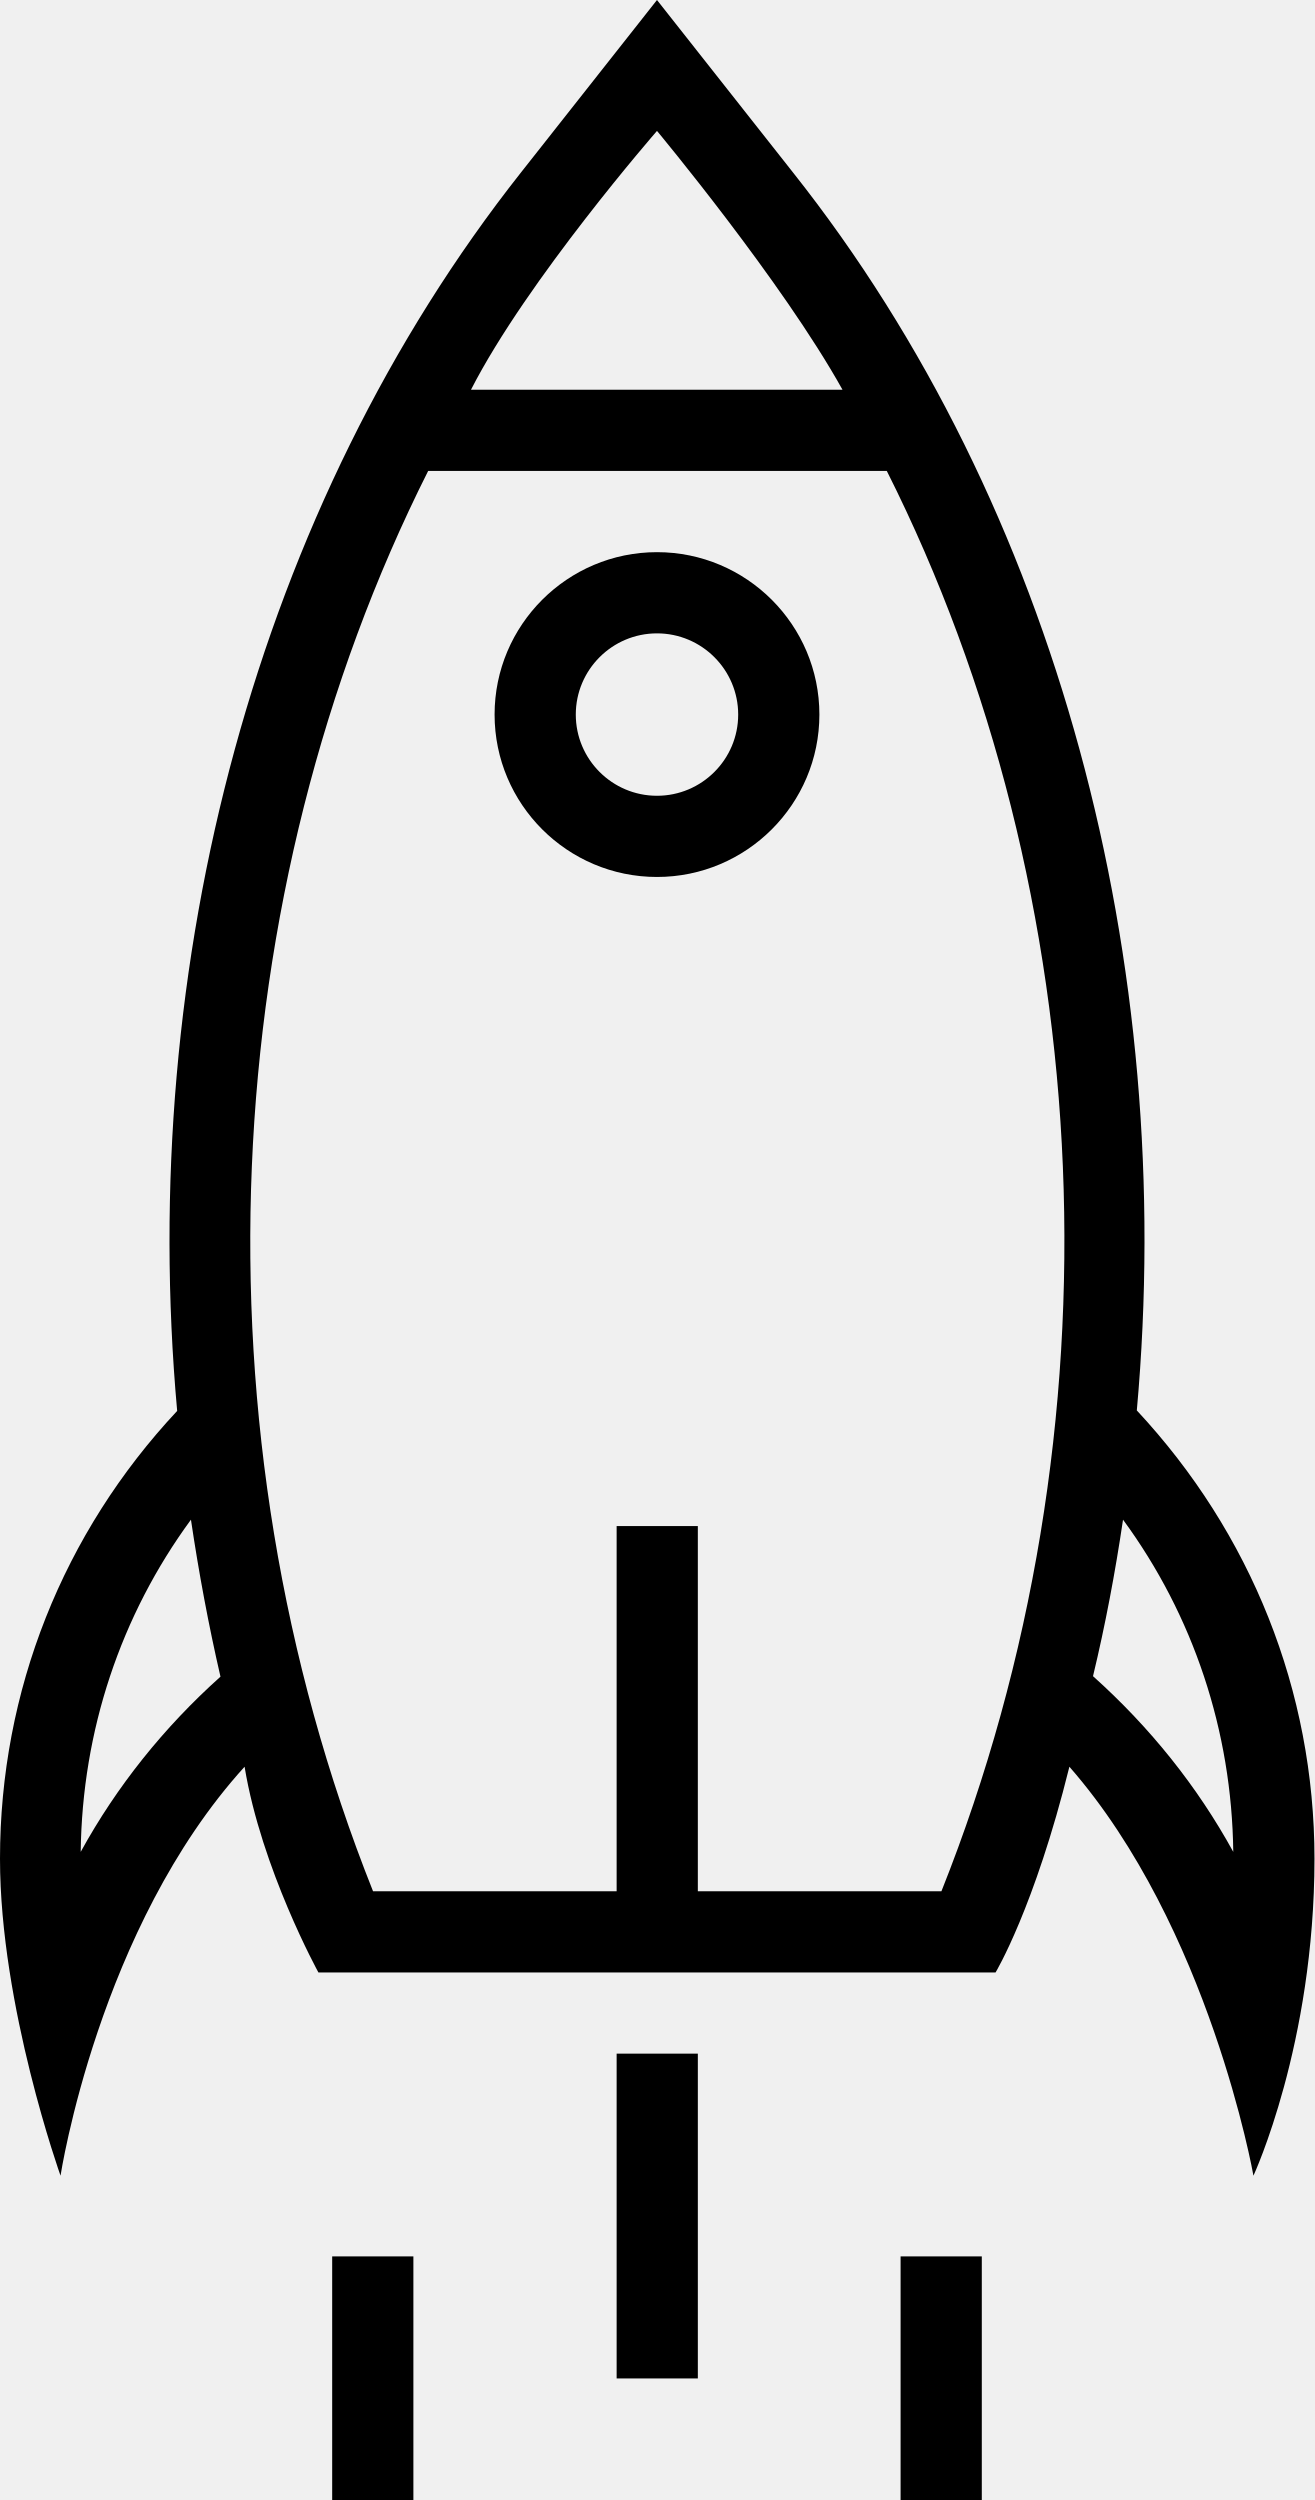
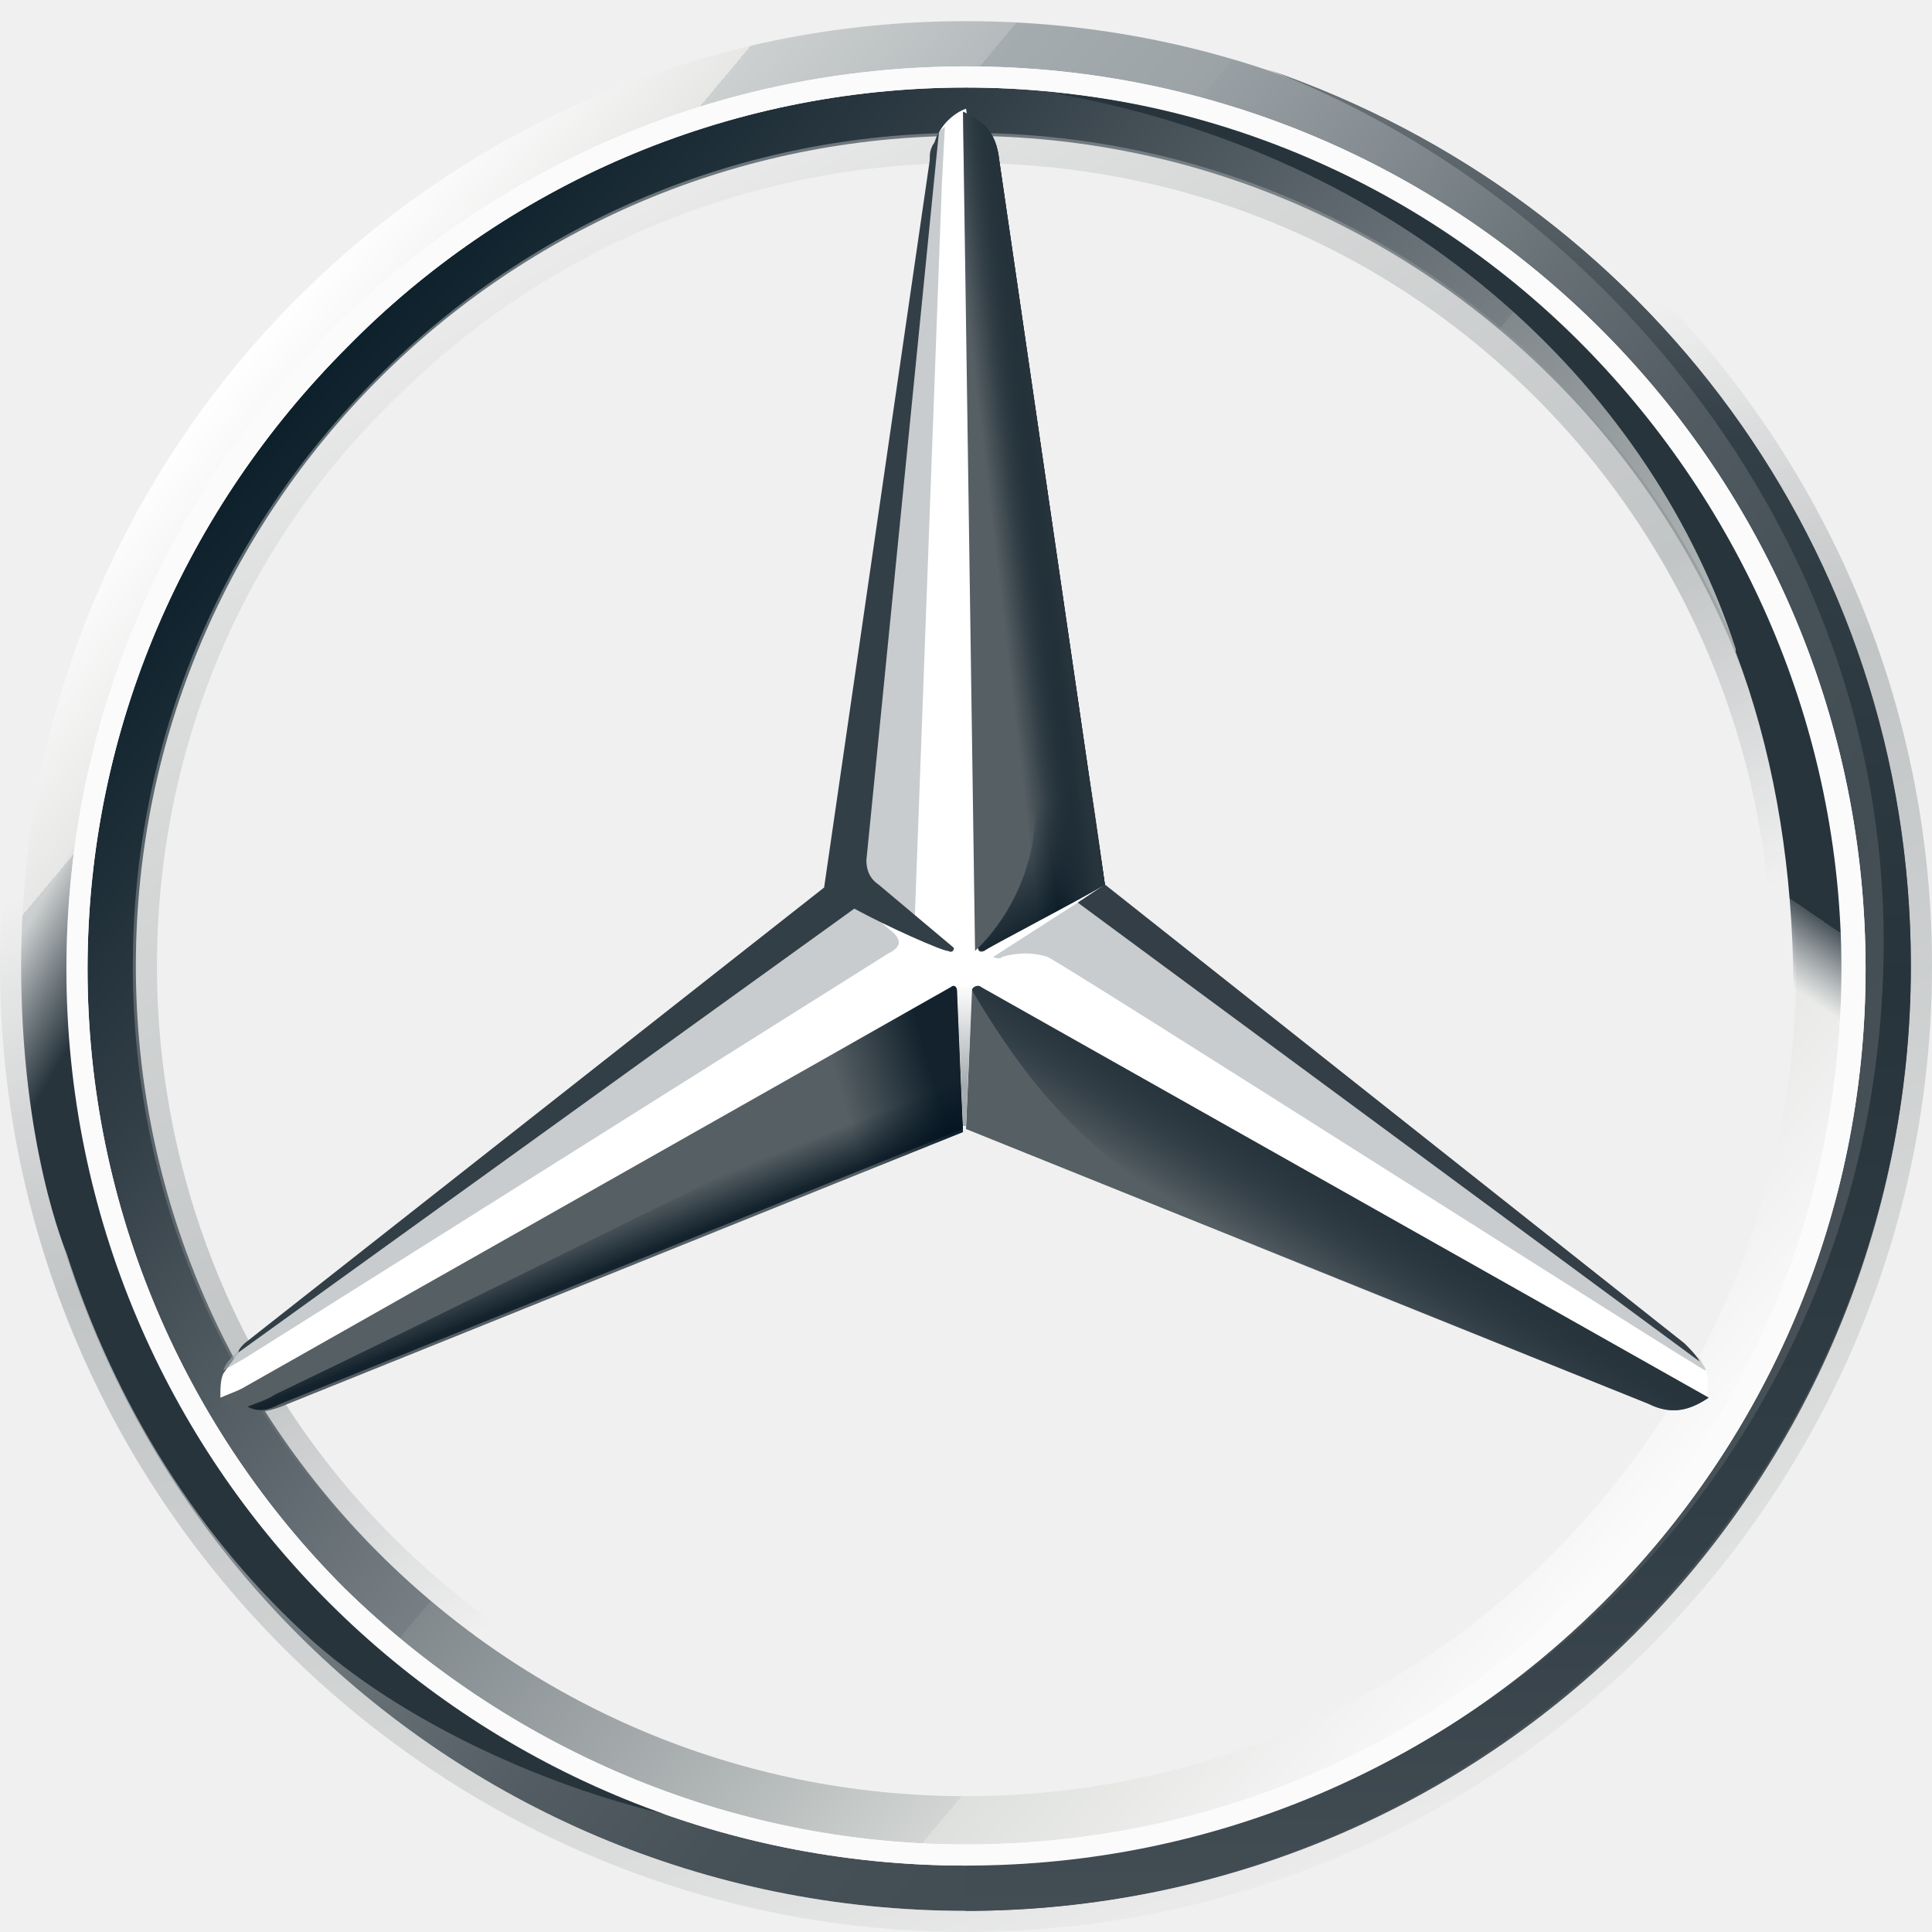
- <svg xmlns="http://www.w3.org/2000/svg" version="1.1" id="Layer_1" x="0px" y="0px" viewBox="0 0 267.1 508" style="enable-background:new 0 0 267.1 508;" xml:space="preserve">
-   <g>
-     <path d="M231,286.6c8.2-90.9-16-183.6-69.9-251.6L133.5,0l-27.6,35C52.1,103.1,27.8,195.8,36,286.7c-23.2,24.8-36,56.9-36,91   c0,30,12.3,64.4,12.3,64.4S20,391.7,49.7,359c3.4,20.7,15,41.8,15,41.8h137.6c0,0,7.9-13.1,15-41.8c28.5,32.6,37.4,83.1,37.4,83.1   s12.4-26.7,12.4-64.4C267.1,343.6,254.2,311.5,231,286.6z M16.4,376.3c0.3-24.6,8.1-48,22.4-67.5c1.6,10.8,3.6,21.5,6,31.9   C33.3,351,23.7,363,16.4,376.3z M133.5,26.6c0,0,25.4,30.5,37.7,52.6H95.7C107.1,56.9,133.5,26.6,133.5,26.6z M191.3,384.3h-49.5   v-74.2h-16.5v74.2H75.8C38.4,290.5,43.8,181.6,87,95.7h93.2C223.4,181.6,228.7,290.5,191.3,384.3z M222.1,340.6   c2.5-10.4,4.5-21,6.1-31.8c14.3,19.5,22.1,42.9,22.4,67.5C243.3,363,233.7,351,222.1,340.6z" />
-     <path d="M133.5,112.2c-18.2,0-33,14.8-33,33s14.8,33,33,33s33-14.8,33-33S151.7,112.2,133.5,112.2z M133.5,161.7   c-9.1,0-16.5-7.4-16.5-16.5s7.4-16.5,16.5-16.5s16.5,7.4,16.5,16.5S142.6,161.7,133.5,161.7z" />
-     <rect x="125.3" y="417.3" width="16.5" height="66" />
-     <rect x="183" y="458.5" width="16.5" height="49.5" />
-     <rect x="67.5" y="458.5" width="16.5" height="49.5" />
-   </g>
+ <svg xmlns="http://www.w3.org/2000/svg" id="mb-stern_x5F_10" viewBox="0 0 64 64" width="2500" height="2500">
+   <style>.st0{fill:url(#outer_1_)}.st1{fill:url(#SVGID_1_)}.st2{opacity:.4;fill:url(#SVGID_2_);enable-background:new}.st3{fill:#fff}.st4{opacity:.4;fill:url(#SVGID_3_);enable-background:new}.st5{fill:#565f64}.st6{fill:url(#SVGID_4_)}.st7{fill:#a4aaae;fill-opacity:.6}.st8{fill:#333e46}.st9{fill:url(#SVGID_5_)}.st10{fill:url(#SVGID_6_);fill-opacity:.8}.st11{opacity:.8;fill:url(#SVGID_7_);enable-background:new}.st12{fill:url(#SVGID_8_)}.st13{fill:url(#SVGID_9_)}.st14{fill:url(#SVGID_10_)}.st15{fill:url(#SVGID_11_)}.st16{fill:url(#SVGID_12_)}.st17{fill:url(#SVGID_13_)}.st18{fill:url(#SVGID_14_)}.st19{fill:#fbfbfb}.st20{fill:#333f47}</style>
+   <linearGradient id="outer_1_" gradientUnits="userSpaceOnUse" x1="7.998" y1="54.102" x2="56.002" y2="13.898" gradientTransform="matrix(1 0 0 -1 0 66)">
+     <stop offset="0" stop-color="#fff" />
+     <stop offset=".1" stop-color="#e7e8e6" />
+     <stop offset=".1" stop-color="#cdd0d0" />
+     <stop offset=".2" stop-color="#b5bbbd" />
+     <stop offset=".2" stop-color="#a5acaf" />
+     <stop offset=".3" stop-color="#9ba3a7" />
+     <stop offset=".3" stop-color="#98a0a4" />
+     <stop offset=".4" stop-color="#828a8f" />
+     <stop offset=".5" stop-color="#667075" />
+     <stop offset=".6" stop-color="#535c63" />
+     <stop offset=".7" stop-color="#475158" />
+     <stop offset=".8" stop-color="#434d54" />
+     <stop offset="1" stop-color="#475157" />
+   </linearGradient>
+   <path id="outer_24_" class="st0" d="M63.3 32c0 17.3-14 31.3-31.3 31.3S.7 49.3.7 32 14.7.7 32 .7s31.3 14 31.3 31.3zM32 2.6C15.7 2.6 2.6 15.7 2.6 32S15.8 61.4 32 61.4c16.3 0 29.4-13.2 29.4-29.4C61.4 15.7 48.3 2.6 32 2.6z" />
+   <linearGradient id="SVGID_1_" gradientUnits="userSpaceOnUse" x1="9.471" y1="52.941" x2="54.471" y2="15.141" gradientTransform="matrix(1 0 0 -1 0 66)">
+     <stop offset="0" stop-color="#0b1f2a" />
+     <stop offset=".2" stop-color="#333f47" />
+     <stop offset=".5" stop-color="#777f84" />
+     <stop offset=".5" stop-color="#81898d" />
+     <stop offset=".7" stop-color="#b3b8b8" />
+     <stop offset=".8" stop-color="#d2d5d3" />
+     <stop offset=".8" stop-color="#dee0dd" />
+     <stop offset="1" stop-color="#fbfbfb" />
+   </linearGradient>
+   <path class="st1" d="M32 2.6C15.7 2.6 2.6 15.7 2.6 32S15.8 61.4 32 61.4c16.3 0 29.4-13.2 29.4-29.4C61.4 15.7 48.3 2.6 32 2.6zm0 56.9C16.8 59.5 4.5 47.2 4.5 32S16.8 4.5 32 4.5 59.5 16.8 59.5 32 47.2 59.5 32 59.5z" />
+   <linearGradient id="SVGID_2_" gradientUnits="userSpaceOnUse" x1="1648.736" y1="-160.944" x2="1670.636" y2="-221.143" gradientTransform="matrix(-1 0 0 1 1691.673 223.007)">
+     <stop offset="0" stop-color="#e1e3e1" />
+     <stop offset=".1" stop-color="#c1c5c4" />
+     <stop offset=".3" stop-color="#9ba1a2" />
+     <stop offset=".5" stop-color="#7d8487" />
+     <stop offset=".7" stop-color="#687074" stop-opacity="0" />
+     <stop offset=".8" stop-color="#5b6469" stop-opacity="0" />
+     <stop offset="1" stop-color="#576065" stop-opacity="0" />
+   </linearGradient>
+   <path class="st2" d="M32 63.3c17.3 0 31.3-14 31.3-31.3S49.3.7 32 .7.7 14.7.7 32s14 31.3 31.3 31.3zM32 0c17.6 0 32 14.4 32 32S49.6 64 32 64 0 49.6 0 32 14.4 0 32 0z" />
+   <path class="st3" d="M2.2 32.1C2.2 15.7 15.5 2.2 32 2.2s29.8 13.4 29.8 29.9c0 16.4-13.3 29.7-29.8 29.7S2.2 48.5 2.2 32.1zm9.3-20.6c-5.3 5.3-8.6 12.6-8.6 20.6 0 8 3.3 15.3 8.5 20.5 5.3 5.2 12.6 8.5 20.6 8.5 8 0 15.3-3.2 20.5-8.5 5.3-5.2 8.5-12.5 8.5-20.5s-3.3-15.3-8.5-20.6C47.3 6.2 40 2.9 32 2.9s-15.3 3.3-20.5 8.6z" />
+   <linearGradient id="SVGID_3_" gradientUnits="userSpaceOnUse" x1="18.201" y1="57.899" x2="45.799" y2="10.101" gradientTransform="matrix(1 0 0 -1 0 66)">
+     <stop offset="0" stop-color="#e1e3e1" />
+     <stop offset=".1" stop-color="#c1c5c4" />
+     <stop offset=".3" stop-color="#9ba1a2" />
+     <stop offset=".5" stop-color="#7d8487" />
+     <stop offset=".7" stop-color="#687074" stop-opacity="0" />
+     <stop offset=".8" stop-color="#5b6469" stop-opacity="0" />
+     <stop offset="1" stop-color="#576065" stop-opacity="0" />
+   </linearGradient>
+   <path class="st4" d="M32 59.6c-7.4 0-14.3-2.9-19.5-8.1S4.4 39.4 4.4 32s2.9-14.3 8.1-19.5S24.6 4.4 32 4.4s14.3 2.9 19.5 8.1 8.1 12.1 8.1 19.5-2.9 14.3-8.1 19.5-12.1 8.1-19.5 8.1zm0-.8c7.1 0 13.9-2.8 18.9-7.8 5.1-5.1 7.8-11.8 7.8-18.9s-2.8-13.9-7.8-18.9C45.8 8.1 39.1 5.4 32 5.4s-13.9 2.8-18.9 7.8C8 18.1 5.2 24.9 5.2 32S8 45.9 13 50.9c5.1 5.1 11.9 7.9 19 7.9z" />
+   <path class="st3" d="M56.3 45c-.5-.4-19.8-15.7-19.8-15.7L32 3.6c-.3.1-.7.4-.9.8l-3.2 25L8 44.7s-.4.5-.6.8c-.1.2-.1.5-.1.8l24.6-10.1 24.6 10.1c.2-.5 0-1-.2-1.3z" />
+   <path class="st5" d="M32.2 32.8l-.2 4.6 22.6 9.1c.8.4 1.4.2 2-.2L32.5 32.7c-.1-.1-.3 0-.3.1z" />
+   <linearGradient id="SVGID_4_" gradientUnits="userSpaceOnUse" x1="44.488" y1="26.607" x2="42.788" y2="23.807" gradientTransform="matrix(1 0 0 -1 0 66)">
+     <stop offset="0" stop-color="#27343c" />
+     <stop offset="1" stop-color="#00111e" stop-opacity="0" />
+   </linearGradient>
+   <path class="st6" d="M32.2 32.8s1.3 2.3 2.8 3.9c2.1 2.3 4.9 3.9 4.9 3.9l14.7 5.9c.8.4 1.4.2 2-.2L32.5 32.7c-.1-.1-.3 0-.3.1z" />
+   <path class="st7" d="M56.5 45.4c0-.1-.1-.2-.2-.4L35.7 29.9l-2.8 1.8s.2.1.3 0c.3-.1.9-.2 1.5 0 .5.2 21.8 13.8 21.8 13.7 0 .1 0 .1 0 0z" />
+   <path class="st8" d="M55.8 44.5L36.6 29.3l-.9.6 20.6 15.2c-.1-.2-.3-.4-.5-.6z" />
+   <path class="st5" d="M32.5 31.3l-.1.1s0 .2.2.1c.1-.1 3-1.6 4-2.2l-3.5-24c-.1-.9-.5-1.3-1.2-1.6l.4 27.8.2-.2z" />
+   <path class="st7" d="M30.8 5.3v1.3l-2.2 22.1c0 .3.1.6.4.8l1.3 1 .9-24.4.1-1.9c-.3.2-.4.6-.5 1.1zM29.6 30.9l-1.2-1L8.1 44.6s-.6.4-.7.8l.7-.4 21.3-13.4c.4-.2.5-.4.2-.7z" />
+   <path class="st5" d="M31.7 32.8c0-.1-.1-.2-.2-.1L7.3 46.4c.6.4 1.2.5 2 .2l22.6-9.1-.2-4.7z" />
+   <linearGradient id="SVGID_5_" gradientUnits="userSpaceOnUse" x1="39.58" y1="36.888" x2="36.78" y2="41.388" gradientTransform="matrix(1 0 0 -1 0 66)">
+     <stop offset=".1" stop-color="#02131f" />
+     <stop offset=".9" stop-color="#02131f" stop-opacity="0" />
+   </linearGradient>
+   <path class="st9" d="M32.4 31.4l.1-.1-.1.1s0 .1.1.1h.1c.1-.1 3-1.6 4-2.2l-.4-2.9-3.1-21.1c0-.4-.1-.7-.3-.9 0 0 1.5 20.2 1.5 22.4 0 2.9-1.9 4.6-1.9 4.6z" />
+   <linearGradient id="SVGID_6_" gradientUnits="userSpaceOnUse" x1="31.982" y1="29.664" x2="27.782" y2="28.464" gradientTransform="matrix(1 0 0 -1 0 66)">
+     <stop offset=".2" stop-color="#02131f" />
+     <stop offset=".9" stop-color="#02131f" stop-opacity="0" />
+   </linearGradient>
+   <path class="st10" d="M31.7 32.8c0-.1-.1-.2-.2-.1L7.3 46.4c.6.4 1.2.5 2 .2l22.6-9.1-.2-4.7z" />
+   <linearGradient id="SVGID_7_" gradientUnits="userSpaceOnUse" x1="20.791" y1="24.096" x2="20.191" y2="25.596" gradientTransform="matrix(1 0 0 -1 0 66)">
+     <stop offset="0" stop-color="#02131f" />
+     <stop offset=".1" stop-color="#02131f" />
+     <stop offset="1" stop-color="#02131f" stop-opacity="0" />
+   </linearGradient>
+   <path class="st11" d="M9.3 46.5l22.6-9.1-.2-4.4c-.4 1.2-1.1 2.5-3 3.5-1.4.8-14.8 7.4-19.6 9.7-.3.2-.7.3-.9.4.4.2.7.1 1.1-.1z" />
+   <linearGradient id="SVGID_8_" gradientUnits="userSpaceOnUse" x1="35.602" y1="48.786" x2="32.202" y2="48.386" gradientTransform="matrix(1 0 0 -1 0 66)">
+     <stop offset=".3" stop-color="#02131f" />
+     <stop offset=".3" stop-color="#02131f" />
+     <stop offset=".8" stop-color="#02131f" stop-opacity="0" />
+   </linearGradient>
+   <path class="st12" d="M32.5 31.3l-.1.1s0 .2.2.1c.1-.1 3-1.6 4-2.2l-3.5-24c-.1-.9-.5-1.3-1.2-1.6l.4 27.8.2-.2z" />
+   <linearGradient id="SVGID_9_" gradientUnits="userSpaceOnUse" x1="35.708" y1="48.843" x2="33.407" y2="48.543" gradientTransform="matrix(1 0 0 -1 0 66)">
+     <stop offset=".4" stop-color="#27343c" />
+     <stop offset="1" stop-color="#3b474e" stop-opacity="0" />
+   </linearGradient>
+   <path class="st13" d="M32.5 31.3l-.1.1s0 .2.2.1c.1-.1 3-1.6 4-2.2l-3.5-24c-.1-.9-.5-1.3-1.2-1.6l.4 27.8.2-.2z" />
+   <linearGradient id="SVGID_10_" gradientUnits="userSpaceOnUse" x1="-.36" y1="33.169" x2="27.54" y2="17.069" gradientTransform="matrix(1 0 0 -1 0 66)">
+     <stop offset="0" stop-color="#24303a" stop-opacity="0" />
+     <stop offset="0" stop-color="#25323b" stop-opacity="0" />
+     <stop offset=".1" stop-color="#27343c" />
+   </linearGradient>
+   <path class="st14" d="M5.1 44.4C4.4 42.8.4 35 4.8 20H3.1c-.9 3-1.6 4.8-2 7.5 0 0-.2 1-.3 2.1S.7 31.3.7 32c0 6 1.5 9.5 1.5 9.5 1.6 5 4.4 9.5 8.2 12.9 3.3 2.9 8.4 5.1 12.6 5.9-.7-.1-12.7-5.2-17.9-15.9z" />
+   <linearGradient id="SVGID_11_" gradientUnits="userSpaceOnUse" x1="31.95" y1="28.6" x2="31.95" y2="33.4" gradientTransform="matrix(1 0 0 -1 0 66)">
+     <stop offset=".3" stop-color="#a5abaf" />
+     <stop offset="1" stop-color="#a5abaf" stop-opacity="0" />
+   </linearGradient>
+   <path class="st15" d="M32.4 32.6h-.9c.1 0 .2 0 .2.1l.2 4.6h.1l.2-4.6c0-.1.1-.2.2-.1z" />
+   <linearGradient id="SVGID_12_" gradientUnits="userSpaceOnUse" x1="47.65" y1="63.7" x2="47.65" y2="2.7" gradientTransform="matrix(1 0 0 -1 0 66)">
+     <stop offset="0" stop-color="#dee0dd" />
+     <stop offset="0" stop-color="#c5c9c7" />
+     <stop offset="0" stop-color="#9ea4a5" />
+     <stop offset="0" stop-color="#82898c" />
+     <stop offset="0" stop-color="#71797d" />
+     <stop offset="0" stop-color="#6b7378" />
+     <stop offset=".2" stop-color="#333f47" />
+     <stop offset=".5" stop-color="#27343c" />
+     <stop offset=".8" stop-color="#333f47" />
+     <stop offset="1" stop-color="#434d54" />
+   </linearGradient>
+   <path class="st16" d="M42 2.3c10.5 4 20.4 15 20.4 28.9C62.4 48 49 61.7 32 61.7v1.6c17 0 31.3-14 31.3-31.3 0-13.8-8.8-25.4-21.3-29.7z" />
+   <linearGradient id="SVGID_13_" gradientUnits="userSpaceOnUse" x1="32" y1="65.3" x2="32.3" y2="65.3" gradientTransform="matrix(1 0 0 -1 0 66)">
+     <stop offset="0" stop-color="#dee0dd" />
+     <stop offset="0" stop-color="#c5c9c7" />
+     <stop offset="0" stop-color="#9ea4a5" />
+     <stop offset="0" stop-color="#82898c" />
+     <stop offset="0" stop-color="#71797d" />
+     <stop offset="0" stop-color="#6b7378" />
+     <stop offset=".2" stop-color="#333f47" />
+     <stop offset=".5" stop-color="#27343c" />
+     <stop offset=".8" stop-color="#333f47" />
+     <stop offset="1" stop-color="#434d54" />
+   </linearGradient>
+   <path class="st17" d="M32.3.7H32h.3z" />
+   <linearGradient id="SVGID_14_" gradientUnits="userSpaceOnUse" x1="57.289" y1="57.907" x2="43.789" y2="38.107" gradientTransform="matrix(1 0 0 -1 0 66)">
+     <stop offset=".7" stop-color="#27343c" />
+     <stop offset=".7" stop-color="#2b373f" />
+     <stop offset=".7" stop-color="#36424a" />
+     <stop offset=".7" stop-color="#49545b" />
+     <stop offset=".8" stop-color="#646d73" stop-opacity="0" />
+     <stop offset=".8" stop-color="#868d92" stop-opacity="0" />
+     <stop offset=".8" stop-color="#b0b5b8" stop-opacity="0" />
+     <stop offset=".8" stop-color="#e1e3e4" stop-opacity="0" />
+     <stop offset=".8" stop-color="#fff" stop-opacity="0" />
+   </linearGradient>
+   <path class="st18" d="M58.8 20.2C51.8 4.1 36 3.2 35.1 3.1H35c12.1 2.2 19.8 10.1 22.5 18.4v.1c1.2 3.2 1.8 6.6 1.9 10.3.1 3.5-.7 7.4-2.2 11-.1.5-.2 1.1-.3 1.1h1.6c4.8-9 2.7-18.1.3-23.8z" />
+   <path class="st19" d="M2.2 32.1C2.2 15.7 15.5 2.2 32 2.2s29.8 13.4 29.8 29.9c0 16.4-13.3 29.7-29.8 29.7S2.2 48.5 2.2 32.1zm9.3-20.6c-5.3 5.3-8.6 12.6-8.6 20.6 0 8 3.3 15.3 8.5 20.5 5.3 5.2 12.6 8.5 20.6 8.5 8 0 15.3-3.2 20.5-8.5 5.3-5.2 8.5-12.5 8.5-20.5s-3.3-15.3-8.5-20.6C47.3 6.2 40 2.9 32 2.9s-15.3 3.3-20.5 8.6z" />
+   <path class="st20" d="M7.9 44.8l20.4-14.7c1.1.6 2.9 1.4 3.1 1.4.2.1.2-.1.2-.1l-2.5-2.1c-.3-.2-.4-.5-.4-.8l2.4-24.1c-.1.1-.1.3-.2.4-.1.2-.1.3-.1.5l-3.5 24.1L8.1 44.5c-.1.1-.2.2-.2.3z" />
</svg>
